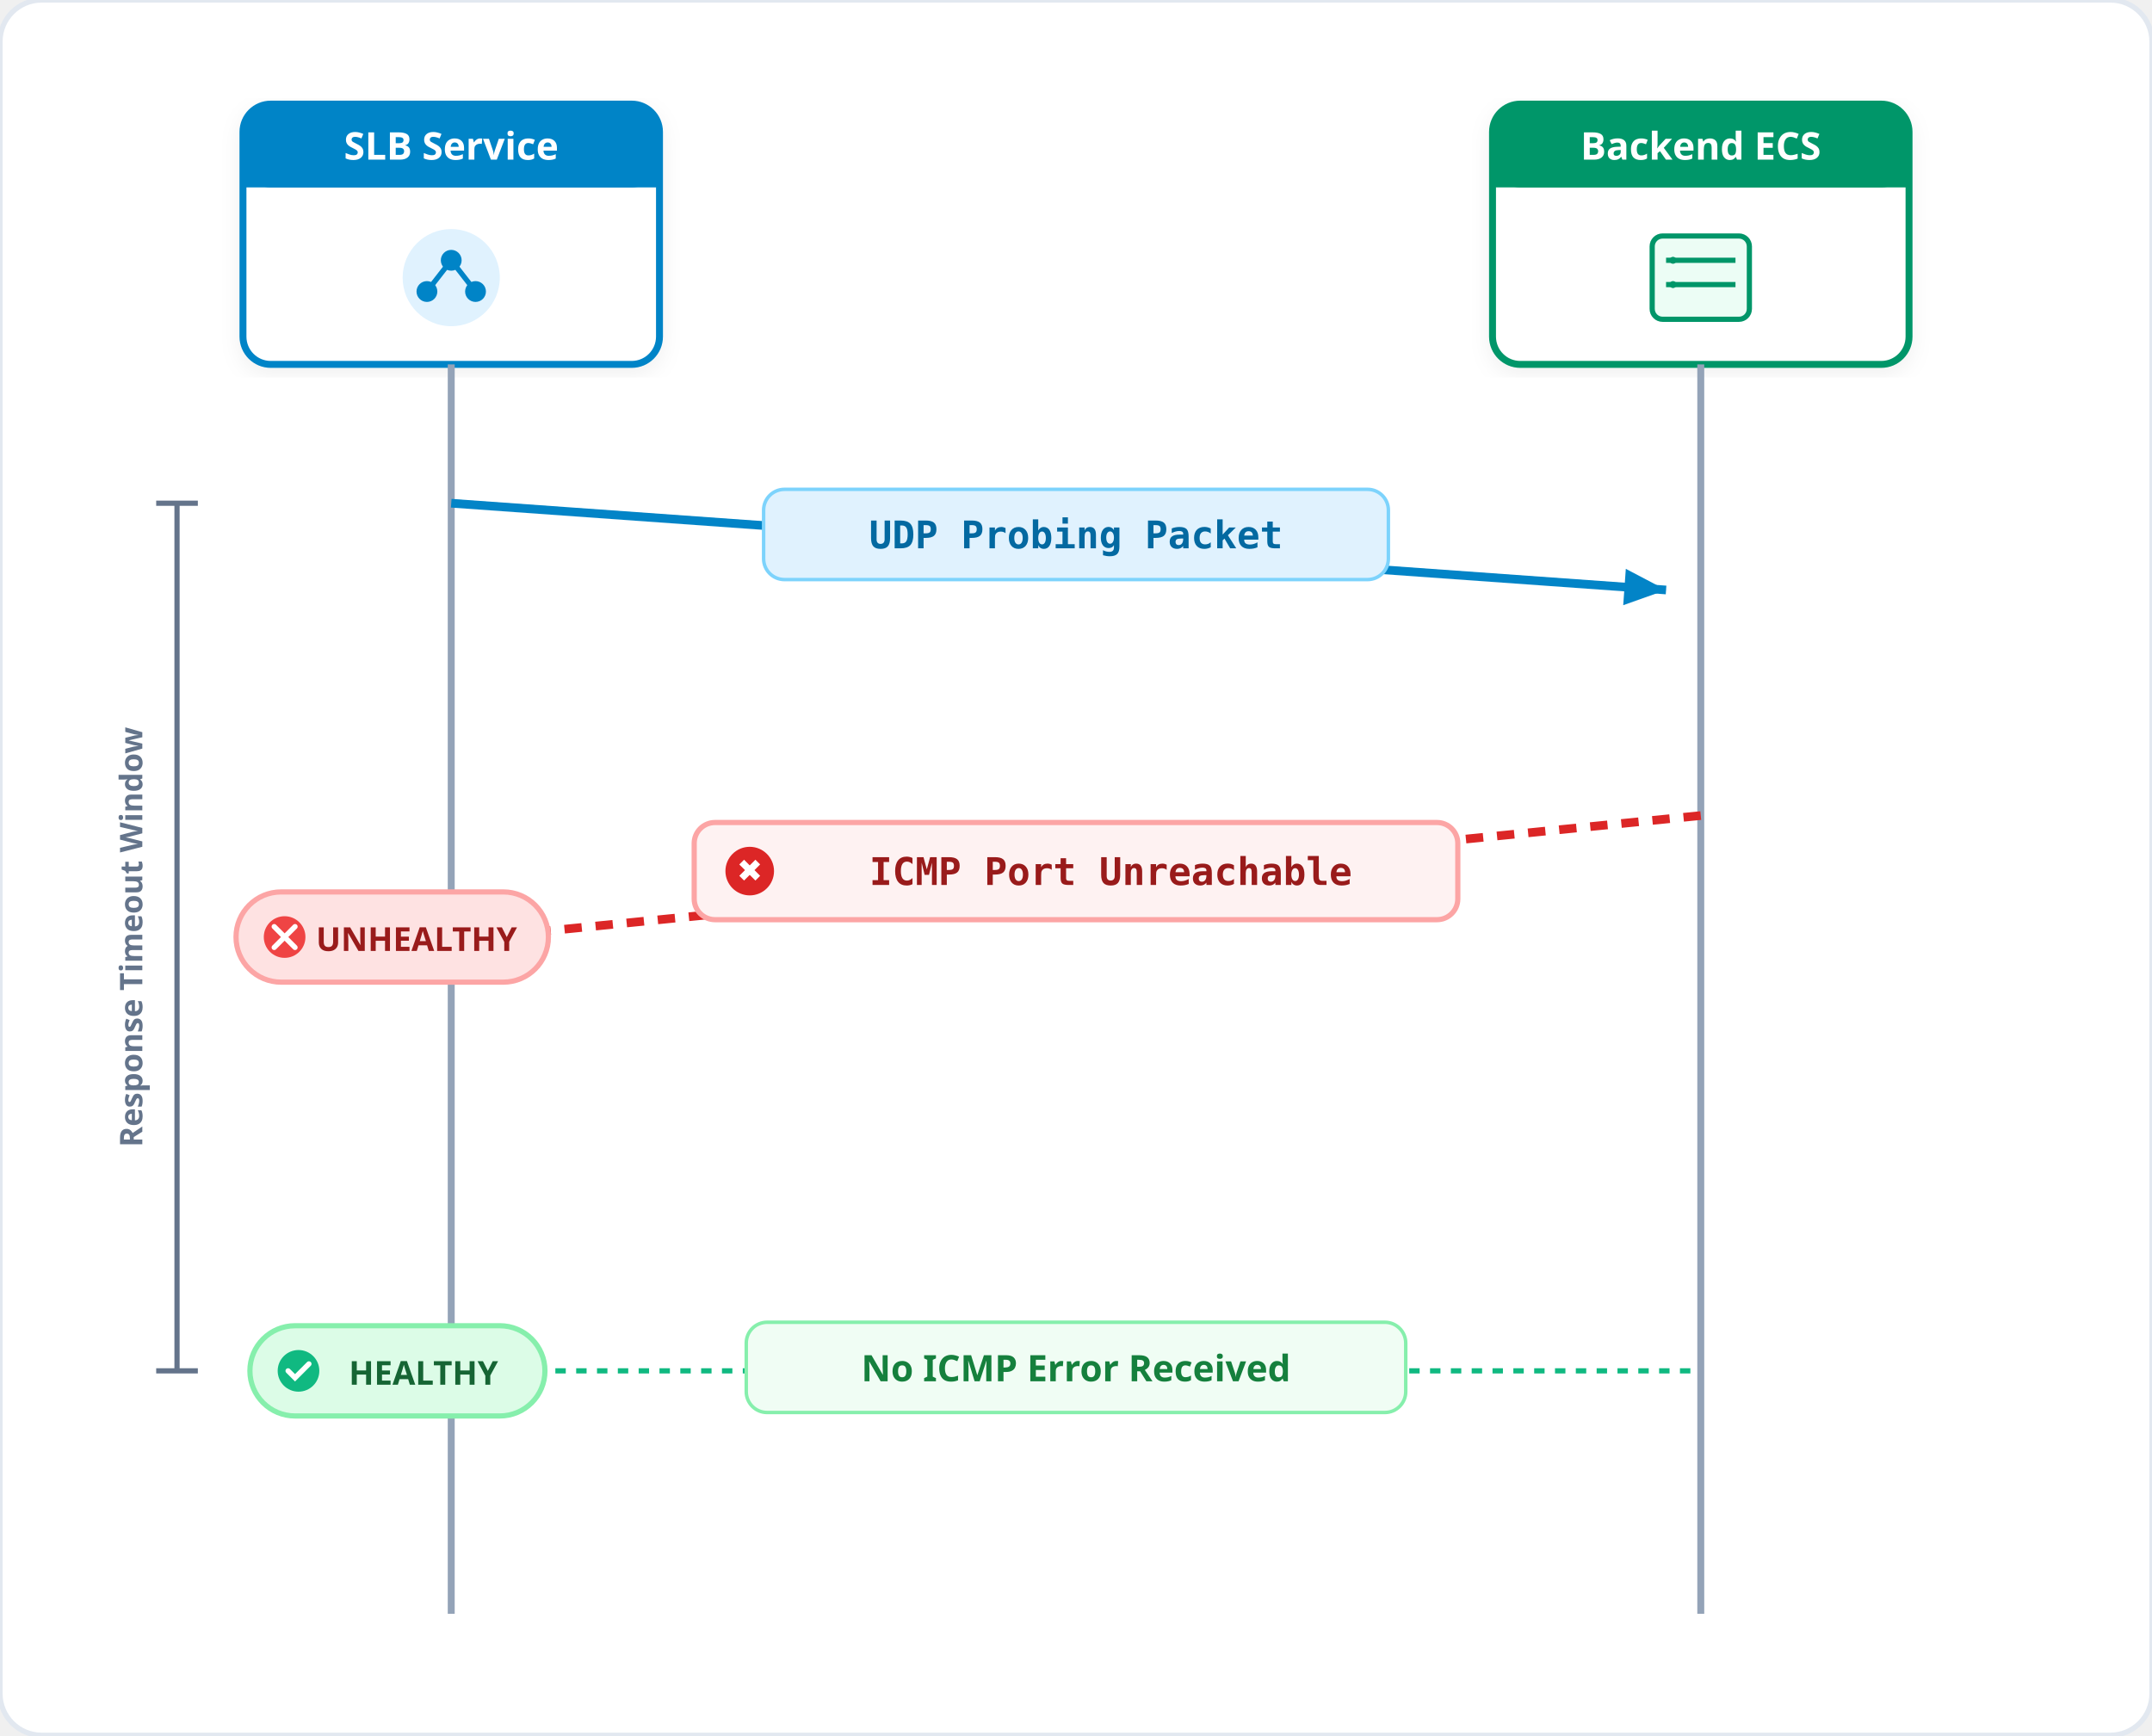
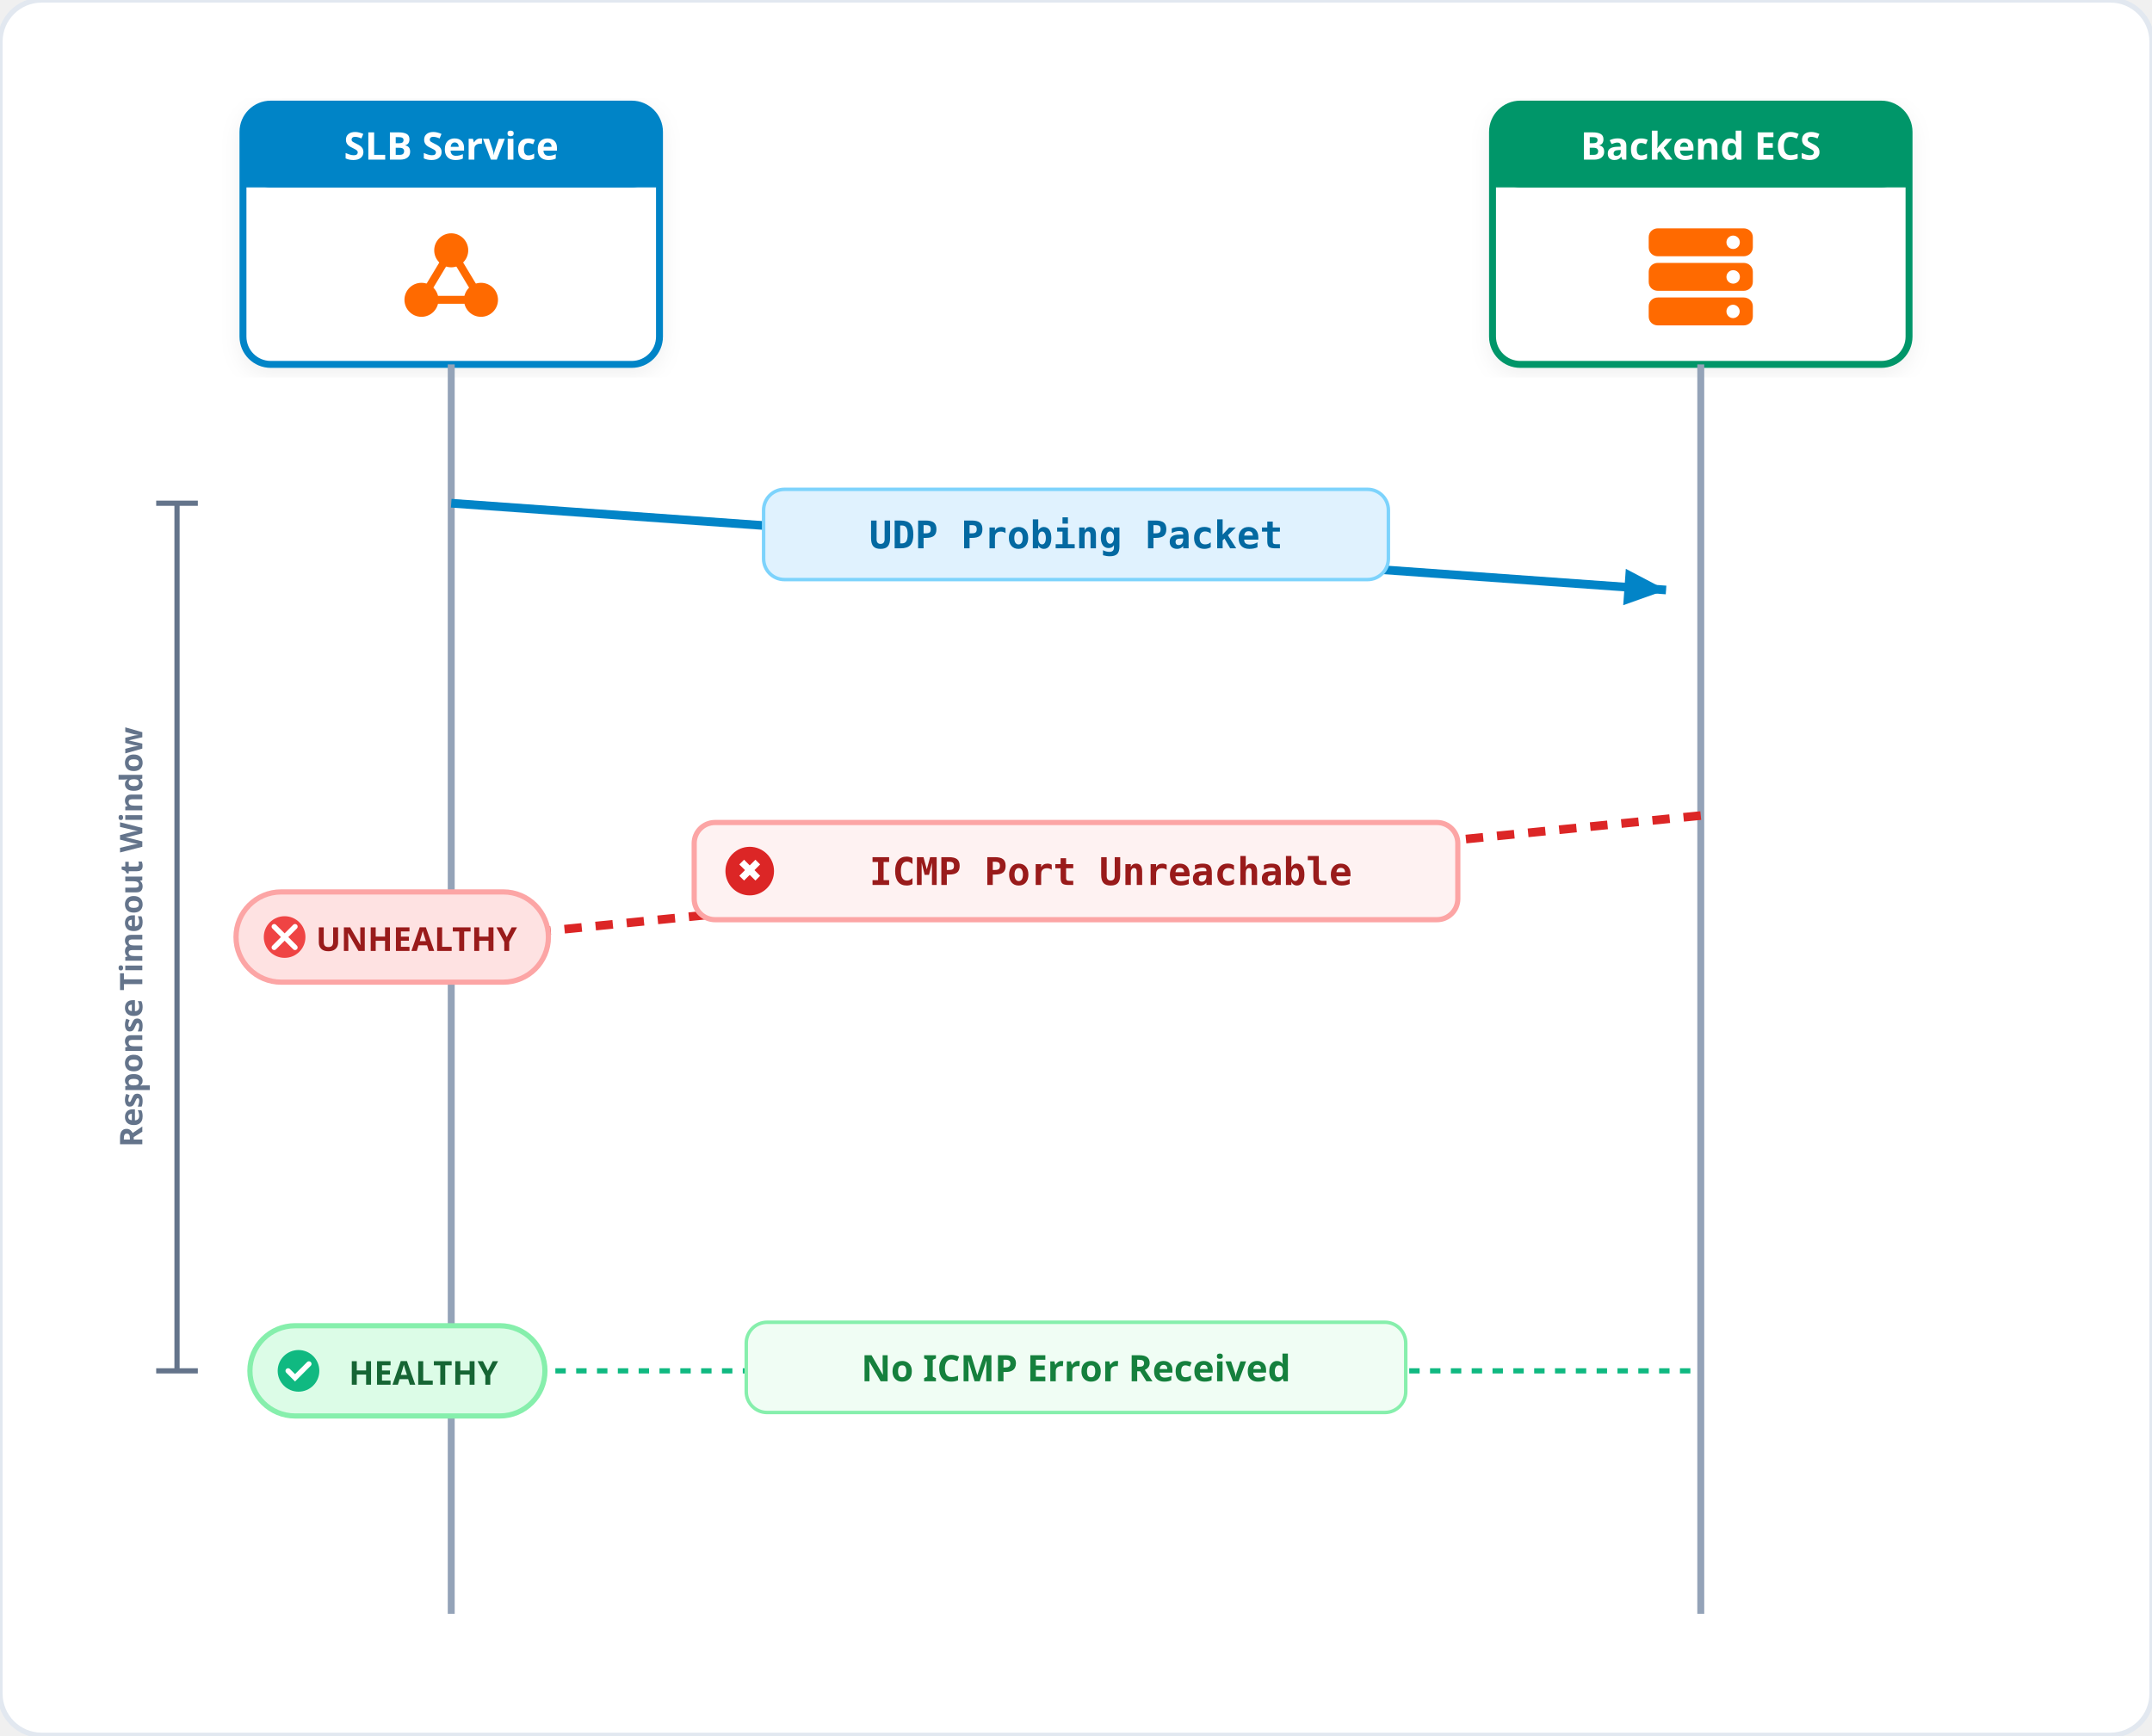
<svg xmlns="http://www.w3.org/2000/svg" viewBox="0 0 620 500" width="100%" height="100%">
  <defs>
    <marker id="arrow-udp" viewBox="0 0 10 10" refX="8" refY="5" markerWidth="6" markerHeight="6" orient="auto-start-reverse">
      <path d="M 0 1.5 L 8 5 L 0 8.5 z" fill="#0284c7" />
    </marker>
    <marker id="arrow-icmp" viewBox="0 0 10 10" refX="8" refY="5" markerWidth="6" markerHeight="6" orient="auto-start-reverse">
      <path d="M 0 1.5 L 8 5 L 0 8.5 z" fill="#dc2626" />
    </marker>
    <filter id="shadow-udp" x="-5%" y="-5%" width="110%" height="110%">
      <feDropShadow dx="0" dy="2" stdDeviation="3" flood-opacity="0.06" />
    </filter>
  </defs>
  <rect width="620" height="500" rx="12" fill="#ffffff" stroke="#e2e8f0" stroke-width="1.5" />
  <g transform="translate(70, 30)" filter="url(#shadow-udp)">
    <rect width="120" height="75" rx="8" fill="#ffffff" stroke="#0284c7" stroke-width="2" />
    <rect x="0" y="0" width="120" height="24" rx="8" fill="#0284c7" />
    <rect x="0" y="16" width="120" height="8" fill="#0284c7" />
    <text x="60" y="16" text-anchor="middle" fill="#ffffff" font-family="system-ui, sans-serif" font-size="11" font-weight="700">SLB Service</text>
-     <circle cx="60" cy="50" r="14" fill="#e0f2fe" />
-     <circle cx="60" cy="45" r="3" fill="#0284c7" />
-     <circle cx="53" cy="54" r="3" fill="#0284c7" />
-     <circle cx="67" cy="54" r="3" fill="#0284c7" />
-     <path d="M 60 45 L 53 54 M 60 45 L 67 54" stroke="#0284c7" stroke-width="1.5" />
+     <g transform="translate(44.25, 34.69) scale(0.875)">
+       <line x1="18.0" y1="8.5" x2="8.2" y2="24.8" stroke="#FF6A00" stroke-width="2.6" stroke-linecap="round" />
+       <line x1="18.0" y1="8.5" x2="27.8" y2="24.8" stroke="#FF6A00" stroke-width="2.6" stroke-linecap="round" />
+       <line x1="8.2" y1="24.8" x2="27.8" y2="24.8" stroke="#FF6A00" stroke-width="2.6" stroke-linecap="round" />
+       <circle cx="18.0" cy="8.5" r="5.6" fill="#FF6A00" />
+       <circle cx="8.2" cy="24.8" r="5.6" fill="#FF6A00" />
+       <circle cx="27.8" cy="24.8" r="5.6" fill="#FF6A00" />
+     </g>
  </g>
  <g transform="translate(430, 30)" filter="url(#shadow-udp)">
    <rect width="120" height="75" rx="8" fill="#ffffff" stroke="#059669" stroke-width="2" />
    <rect x="0" y="0" width="120" height="24" rx="8" fill="#059669" />
    <rect x="0" y="16" width="120" height="8" fill="#059669" />
    <text x="60" y="16" text-anchor="middle" fill="#ffffff" font-family="system-ui, sans-serif" font-size="11" font-weight="700">Backend ECS</text>
-     <rect x="46" y="38" width="28" height="24" rx="3" fill="#ecfdf5" stroke="#059669" stroke-width="1.5" />
-     <line x1="50" y1="45" x2="70" y2="45" stroke="#059669" stroke-width="1.5" />
-     <line x1="50" y1="52" x2="70" y2="52" stroke="#059669" stroke-width="1.5" />
-     <circle cx="52" cy="45" r="1" fill="#059669" />
-     <circle cx="52" cy="52" r="1" fill="#059669" />
+     <g transform="translate(41.14, 31.18) scale(0.03606)">
+       <path d="M864.768 903.68H180.736c-40.96 0-73.728-29.696-73.728-70.656v-81.92c0-40.96 33.28-70.656 73.728-70.656h684.032c40.96 0 74.24 29.696 74.24 70.656v81.92c-0.512 40.96-33.28 70.656-74.24 70.656z m-82.944-165.376c-29.696 0-53.76 24.064-53.76 53.248 0 29.696 24.064 53.76 53.76 53.76 29.696-1.024 52.736-25.6 52.224-54.784-1.024-28.16-23.552-51.2-52.224-52.224z m82.944-111.104H180.736c-40.96 0-73.728-29.696-73.728-70.656v-81.92c0-40.96 33.28-70.656 73.728-70.656h684.032c40.96 0 74.24 29.696 74.24 70.656v81.92c-0.512 40.96-33.28 70.656-74.24 70.656z m-82.944-164.864c-29.696 0-53.76 24.064-53.76 53.76s24.064 53.248 53.76 53.76c29.696 0 53.76-23.552 53.76-53.248 0.512-30.208-23.552-54.272-53.76-54.272 0.512 0 0.512 0 0 0z m82.944-111.104H180.736c-40.96 0-73.728-29.696-73.728-70.656v-81.92c0-40.96 33.28-70.656 73.728-70.656h684.032c40.96 0 74.24 29.696 74.24 70.656v81.92c-0.512 40.96-33.28 70.656-74.24 70.656z m-82.944-165.376c-29.696 0-53.76 24.064-53.76 53.76s24.064 53.248 53.76 53.248c29.184 0 53.248-24.064 53.248-53.248 0.512-29.696-23.552-53.76-53.248-53.76z" fill="#FF6A00" />
+     </g>
  </g>
  <line x1="130" y1="105" x2="130" y2="465" stroke="#94a3b8" stroke-width="2" />
  <line x1="490" y1="105" x2="490" y2="465" stroke="#94a3b8" stroke-width="2" />
  <g transform="translate(0, 145)">
    <line x1="130" y1="0" x2="480" y2="25" stroke="#0284c7" stroke-width="2.5" marker-end="url(#arrow-udp)" />
    <rect x="220" y="-4" width="180" height="26" rx="6" fill="#e0f2fe" stroke="#7dd3fc" stroke-width="1" />
    <text x="310" y="13" text-anchor="middle" fill="#0369a1" font-family="monospace" font-size="11" font-weight="700">UDP Probing Packet</text>
  </g>
  <g transform="translate(45, 145)">
    <line x1="0" y1="0" x2="12" y2="0" stroke="#64748b" stroke-width="1.5" />
    <line x1="6" y1="0" x2="6" y2="250" stroke="#64748b" stroke-width="1.5" />
    <line x1="0" y1="250" x2="12" y2="250" stroke="#64748b" stroke-width="1.5" />
    <text x="-4" y="125" text-anchor="middle" fill="#64748b" font-family="system-ui, sans-serif" font-size="9" font-weight="700" transform="rotate(-90 -4 125)">Response Timeout Window</text>
  </g>
  <g transform="translate(0, 235)">
    <line x1="490" y1="0" x2="140" y2="35" stroke="#dc2626" stroke-width="2.5" stroke-dasharray="5,4" marker-end="url(#arrow-icmp)" />
    <rect x="200" y="2" width="220" height="28" rx="6" fill="#fef2f2" stroke="#fca5a5" stroke-width="1.5" />
    <circle cx="216" cy="16" r="7" fill="#dc2626" />
    <text x="216" y="19" text-anchor="middle" fill="#ffffff" font-family="system-ui, sans-serif" font-size="9" font-weight="800">✖</text>
    <text x="320" y="20" text-anchor="middle" fill="#991b1b" font-family="monospace" font-size="11" font-weight="700">ICMP Port Unreachable</text>
    <g transform="translate(68, 22)">
      <rect width="90" height="26" rx="13" fill="#fee2e2" stroke="#fca5a5" stroke-width="1.5" />
      <circle cx="14" cy="13" r="6" fill="#ef4444" />
      <path d="M 11 10 L 17 16 M 17 10 L 11 16" stroke="#ffffff" stroke-width="1.5" stroke-linecap="round" />
      <text x="52" y="17" text-anchor="middle" fill="#991b1b" font-family="system-ui, sans-serif" font-size="9.5" font-weight="700">UNHEALTHY</text>
    </g>
  </g>
  <g transform="translate(0, 395)">
    <line x1="130" y1="0" x2="490" y2="0" stroke="#10b981" stroke-width="1.5" stroke-dasharray="3,3" />
    <g transform="translate(72, -13)">
      <rect width="85" height="26" rx="13" fill="#dcfce7" stroke="#86efac" stroke-width="1.5" />
      <circle cx="14" cy="13" r="6" fill="#10b981" />
      <path d="M 11 13 L 13 15 L 17 11" fill="none" stroke="#ffffff" stroke-width="1.5" stroke-linecap="round" />
      <text x="50" y="17" text-anchor="middle" fill="#166534" font-family="system-ui, sans-serif" font-size="9.5" font-weight="700">HEALTHY</text>
    </g>
    <rect x="215" y="-14" width="190" height="26" rx="6" fill="#f0fdf4" stroke="#86efac" stroke-width="1" />
    <text x="310" y="3" text-anchor="middle" fill="#15803d" font-family="system-ui, sans-serif" font-size="10.5" font-weight="600">No ICMP Error Received</text>
  </g>
</svg>
